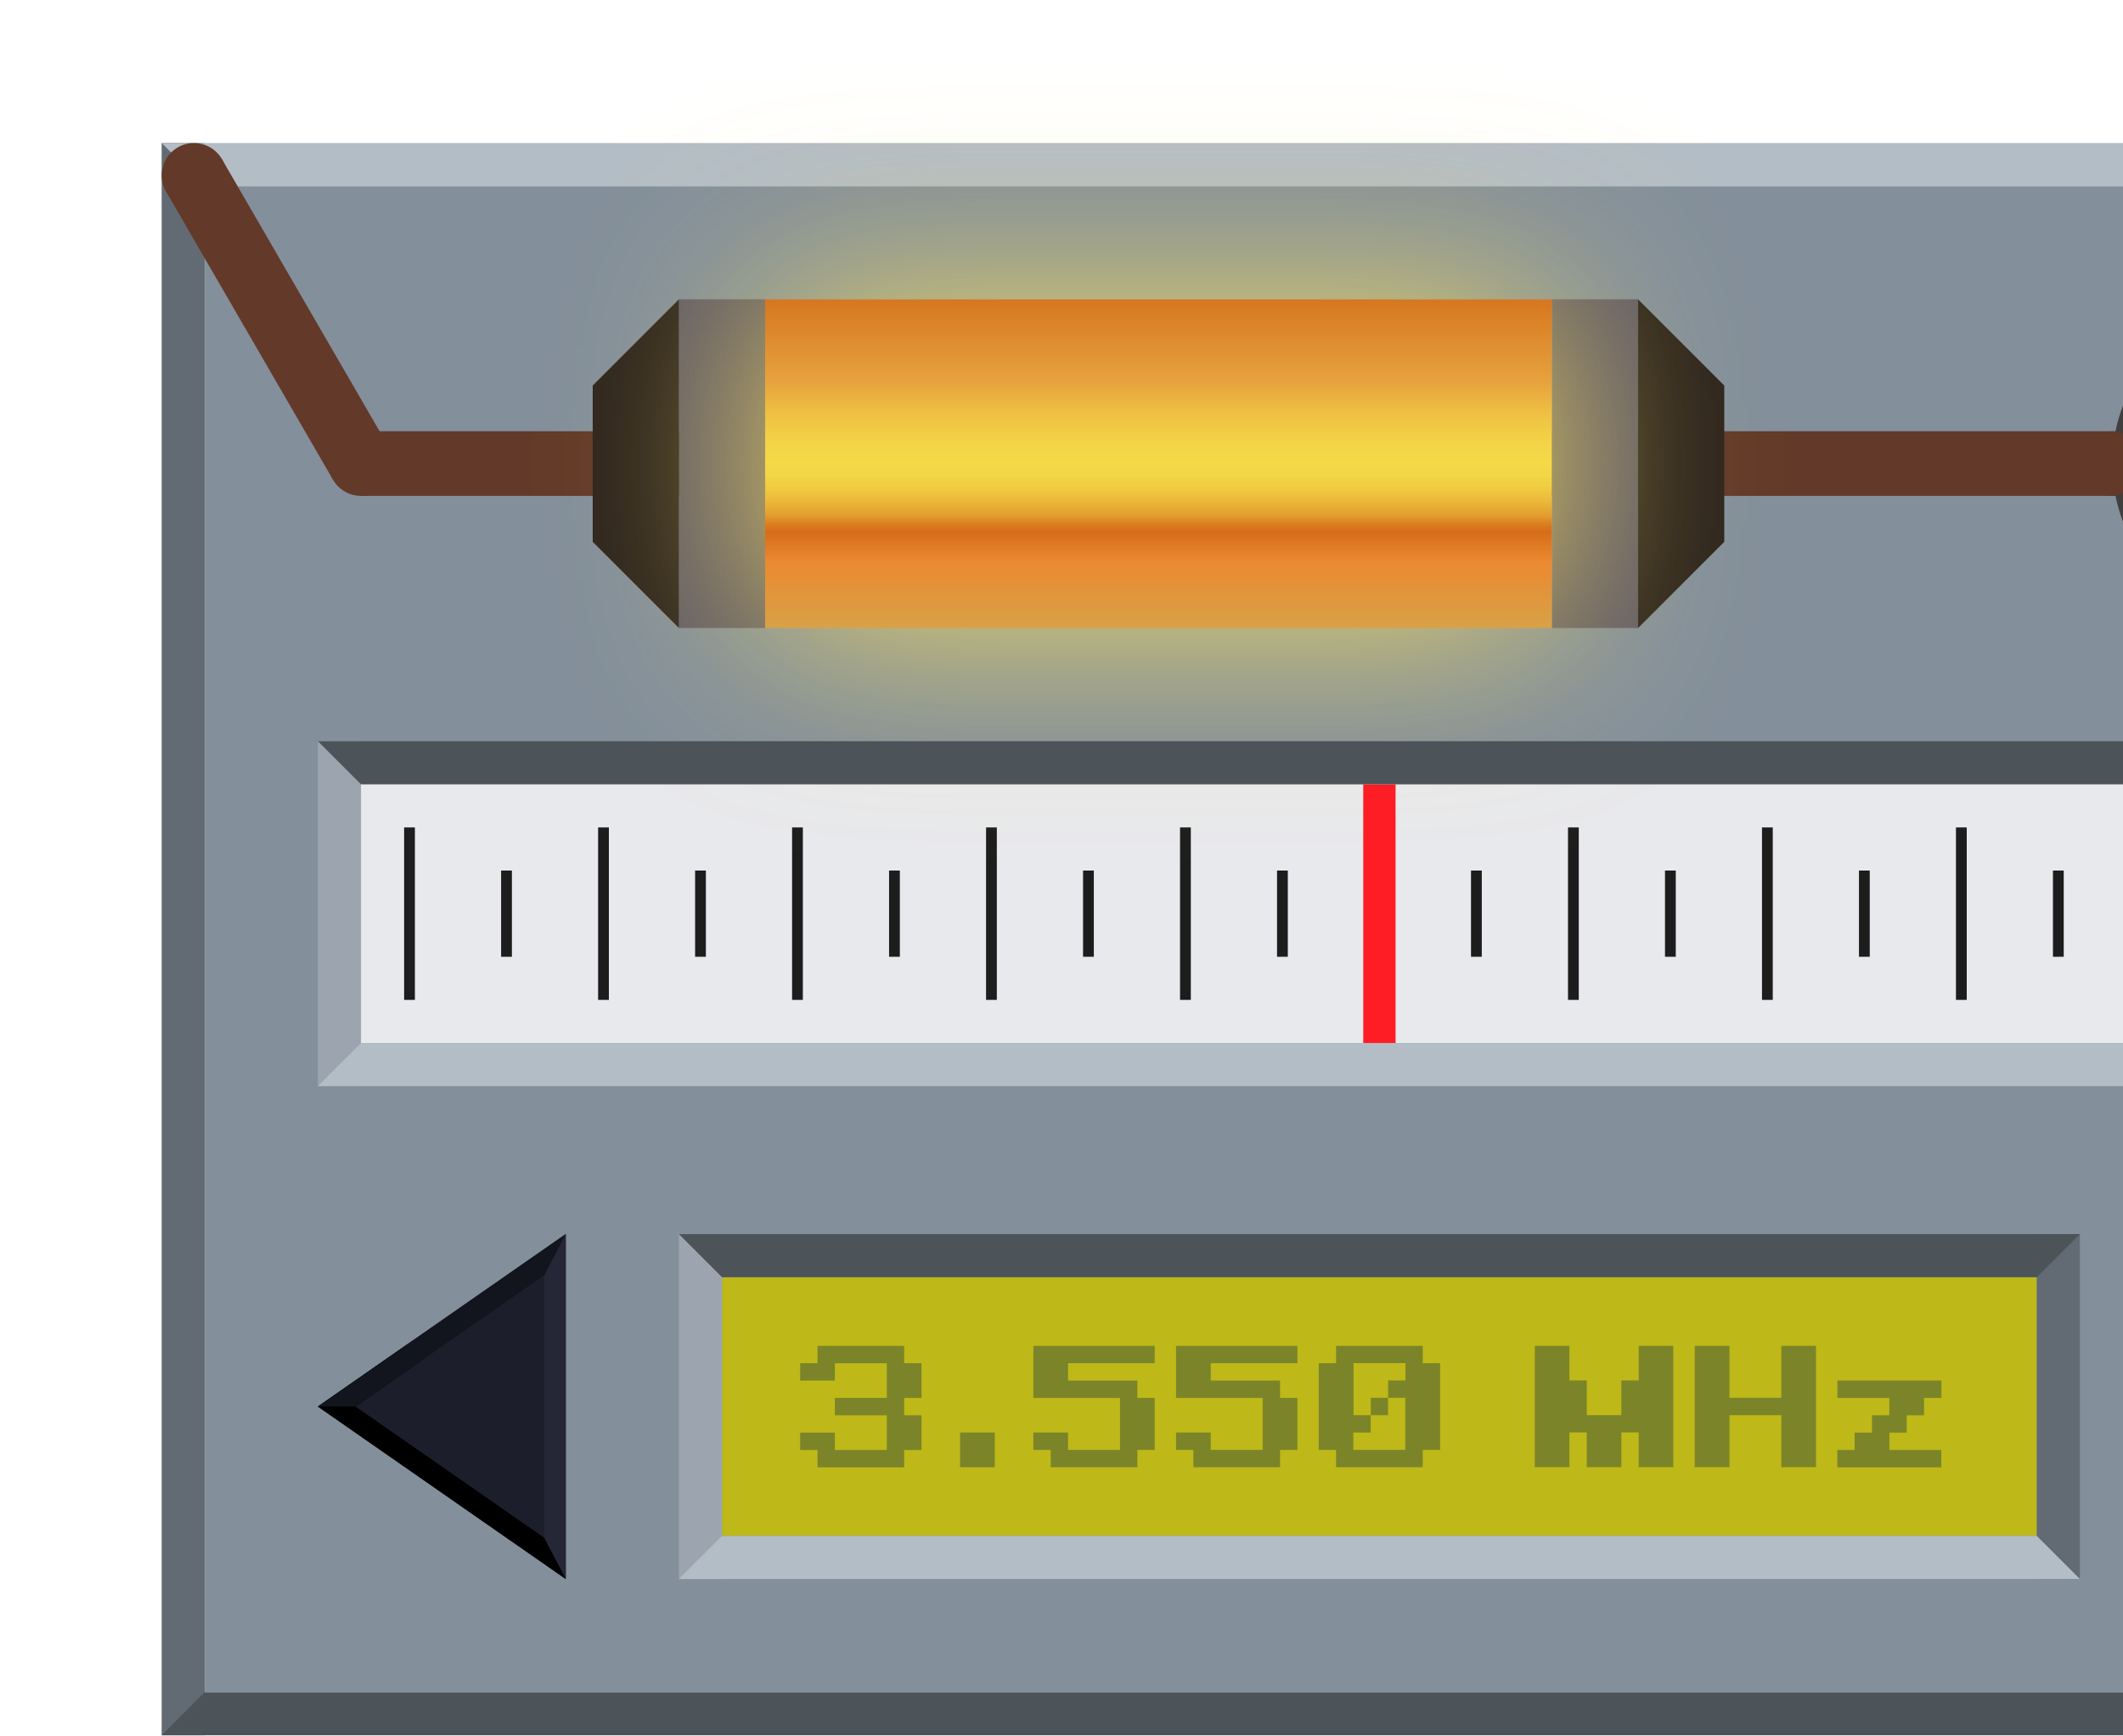
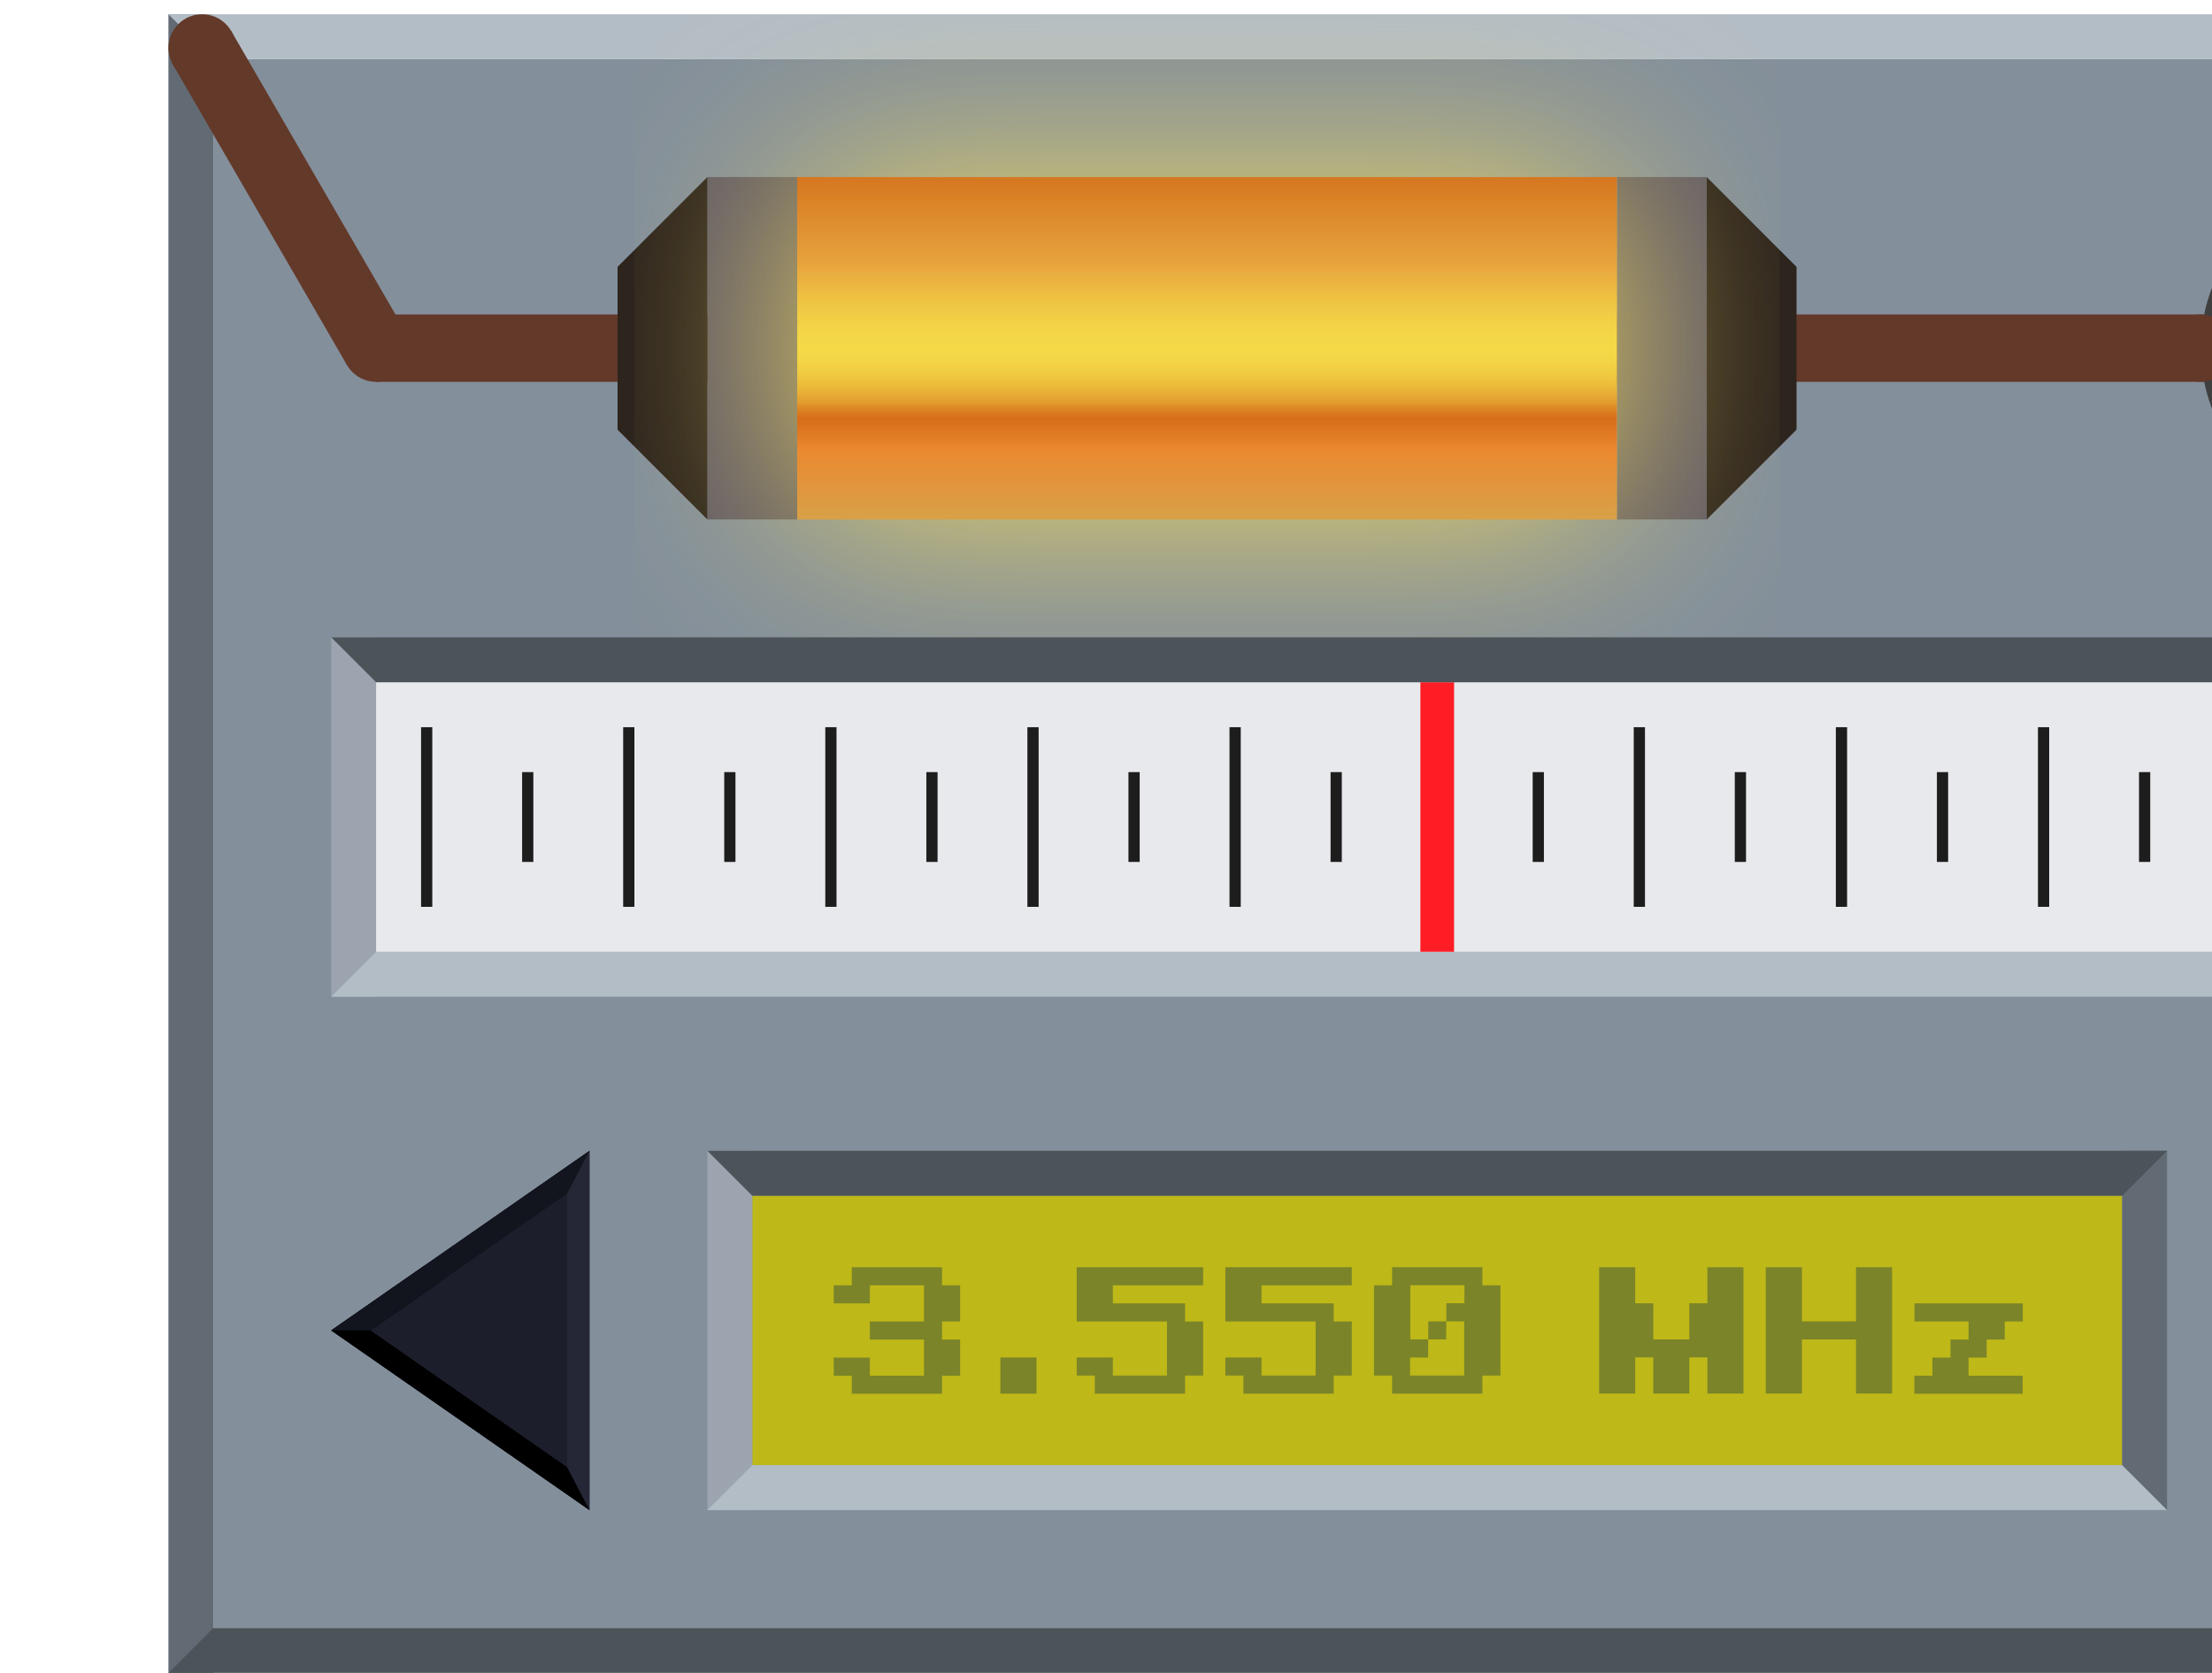
- <svg xmlns="http://www.w3.org/2000/svg" id="Ebene_2" data-name="Ebene 2" viewBox="0 0 197 161">
+ <svg xmlns="http://www.w3.org/2000/svg" id="Ebene_2" data-name="Ebene 2" viewBox="0 0 197 149">
  <defs>
-     <linearGradient id="Unbenannter_Verlauf_41" data-name="Unbenannter Verlauf 41" x1="107.5" y1="27.56" x2="107.5" y2="58.24" gradientUnits="userSpaceOnUse">
+     <clipPath id="clippath">
+       <rect x="56.5" y="1.27" width="102" height="59.5" fill="none" />
+     </clipPath>
+     <linearGradient id="Unbenannter_Verlauf_41" data-name="Unbenannter Verlauf 41" x1="107.5" y1="15.56" x2="107.5" y2="46.24" gradientUnits="userSpaceOnUse">
      <stop offset="0" stop-color="#d5751f" />
      <stop offset=".26" stop-color="#e7a33e" />
      <stop offset=".27" stop-color="#e8a73e" />
      <stop offset=".36" stop-color="#efc243" />
      <stop offset=".44" stop-color="#f3d346" />
      <stop offset=".5" stop-color="#f5d947" />
      <stop offset=".54" stop-color="#f3d545" />
      <stop offset=".58" stop-color="#f0ca40" />
      <stop offset=".62" stop-color="#ebb739" />
      <stop offset=".66" stop-color="#e39d2e" />
      <stop offset=".69" stop-color="#da7b20" />
      <stop offset=".71" stop-color="#d66d1a" />
      <stop offset=".8" stop-color="#eb8930" />
      <stop offset="1" stop-color="#d8a147" />
    </linearGradient>
-     <filter id="outer-glow-1" x="44" y="0" width="127" height="86" filterUnits="userSpaceOnUse">
+     <filter id="outer-glow-1" x="44" y="-12" width="127" height="86" filterUnits="userSpaceOnUse">
      <feOffset dx="0" dy="0" />
      <feGaussianBlur result="blur" stdDeviation="9" />
      <feFlood flood-color="#ebd660" flood-opacity="1" />
      <feComposite in2="blur" operator="in" />
      <feComposite in="SourceGraphic" />
    </filter>
  </defs>
  <g id="Seite_25" data-name="Seite 25">
    <g id="_3550" data-name="3550">
-       <rect id="Exportfläche" y="12" width="197" height="149" fill="none" />
-       <polygon id="Modul" points="197 96.77 33.5 96.77 33.5 72.77 197 72.77 197 17.27 19 17.27 19 157 197 157 197 96.77" fill="#838f9b" />
+       <rect id="Exportfläche" width="197" height="149" fill="none" />
+       <polygon id="Modul" points="197 84.77 33.5 84.77 33.5 60.77 197 60.77 197 5.27 19 5.27 19 145 197 145 197 84.77" fill="#838f9b" />
      <g id="Rahmen_Modul" data-name="Rahmen Modul">
-         <rect id="Links" x="15" y="13.27" width="4" height="147.73" fill="#626b74" />
-         <polygon id="Unten" points="19 157 15 161 197 161 197 157 19 157" fill="#4c5359" />
-         <polygon id="Oben" points="197 13.27 15 13.27 19 17.27 197 17.27 197 13.27" fill="#b3bdc6" />
+         <rect id="Links" x="15" y="1.27" width="4" height="147.73" fill="#626b74" />
+         <polygon id="Unten" points="19 145 15 149 197 149 197 145 19 145" fill="#4c5359" />
+         <polygon id="Oben" points="197 1.27 15 1.27 19 5.27 197 5.27 197 1.27" fill="#b3bdc6" />
      </g>
      <g id="Pfeil_Links" data-name="Pfeil Links">
-         <polygon points="29.5 130.5 52.5 146.5 52.5 114.5 29.5 130.5" fill="#1c1e2b" />
-         <path d="M50.5,118.33v24.34s-17.5-12.17-17.5-12.17l17.5-12.17M52.5,114.5l-23,16,23,16v-32h0Z" fill="#252736" />
-         <polygon points="33 130.5 39.01 126.32 37.86 124.68 29.5 130.5 52.5 146.5 50.5 142.67 33 130.5" />
-         <polygon points="33 130.5 50.5 118.33 52.5 114.5 29.5 130.5 33 130.5" fill="#12141e" />
+         <polygon points="29.5 118.5 52.5 134.5 52.5 102.5 29.5 118.5" fill="#1c1e2b" />
+         <path d="M50.5,106.33v24.34s-17.5-12.17-17.5-12.17l17.5-12.17M52.5,102.5l-23,16,23,16v-32h0Z" fill="#252736" />
+         <polygon points="33 118.5 39.01 114.32 37.86 112.68 29.5 118.5 52.5 134.5 50.5 130.67 33 118.5" />
+         <polygon points="33 118.5 50.5 106.33 52.5 102.5 29.5 118.5 33 118.5" fill="#12141e" />
      </g>
      <g id="Display">
-         <rect id="Display-2" data-name="Display" x="67" y="118.5" width="122" height="24" fill="#beb818" />
+         <rect id="Display-2" data-name="Display" x="67" y="106.5" width="122" height="24" fill="#beb818" />
        <g>
-           <rect x="69" y="118.5" width="118" height="24" fill="none" />
-           <path d="M74.25,126.48h1.61v-1.61h8.04v1.61h1.61v3.22h-1.61v1.61h1.61v3.22h-1.61v1.61h-8.04v-1.61h-1.61v-1.61h3.22v1.61h4.82v-3.22h-4.82v-1.61h4.82v-3.22h-4.82v1.61h-3.22v-1.61Z" fill="#7b8428" />
-           <path d="M89.09,132.91h3.22v3.22h-3.22v-3.22Z" fill="#7b8428" />
-           <path d="M95.9,124.87h11.25v1.61h-8.04v1.61h6.43v1.61h1.61v4.82h-1.61v1.61h-8.04v-1.61h-1.61v-1.61h3.22v1.61h4.82v-4.82h-8.04v-4.82Z" fill="#7b8428" />
-           <path d="M109.14,124.87h11.25v1.61h-8.04v1.61h6.43v1.61h1.61v4.82h-1.61v1.61h-8.04v-1.61h-1.61v-1.61h3.22v1.61h4.82v-4.82h-8.04v-4.82Z" fill="#7b8428" />
-           <path d="M122.37,126.48h1.61v-1.61h8.04v1.61h1.61v8.04h-1.61v1.61h-8.04v-1.61h-1.61v-8.04ZM125.59,131.3h1.61v-1.61h1.61v-1.61h1.61v-1.61h-4.82v4.82ZM130.41,129.69h-1.61v1.61h-1.61v1.61h-1.61v1.61h4.82v-4.82Z" fill="#7b8428" />
-           <path d="M142.42,124.87h3.21v3.21h1.61v3.22h3.21v-3.22h1.61v-3.21h3.21v11.25h-3.21v-3.22h-1.61v3.22h-3.21v-3.22h-1.61v3.22h-3.21v-11.25Z" fill="#7b8428" />
-           <path d="M157.26,124.87h3.22v4.82h4.82v-4.82h3.21v11.25h-3.21v-4.82h-4.82v4.82h-3.22v-11.25Z" fill="#7b8428" />
-           <path d="M170.5,128.09h9.65v1.61h-1.61v1.61h-1.61v1.61h-1.61v1.61h4.82v1.61h-9.65v-1.61h1.61v-1.61h1.61v-1.61h1.61v-1.61h-4.82v-1.61Z" fill="#7b8428" />
+           <rect x="69" y="106.5" width="118" height="24" fill="none" />
+           <path d="M74.25,114.48h1.61v-1.61h8.04v1.61h1.61v3.22h-1.61v1.61h1.61v3.22h-1.61v1.61h-8.04v-1.61h-1.61v-1.61h3.22v1.61h4.82v-3.22h-4.82v-1.61h4.82v-3.22h-4.82v1.61h-3.22v-1.61Z" fill="#7b8428" />
+           <path d="M89.09,120.91h3.22v3.22h-3.22v-3.22Z" fill="#7b8428" />
+           <path d="M95.9,112.87h11.25v1.61h-8.04v1.61h6.43v1.61h1.61v4.82h-1.61v1.61h-8.04v-1.61h-1.61v-1.61h3.22v1.61h4.82v-4.82h-8.04v-4.82Z" fill="#7b8428" />
+           <path d="M109.14,112.87h11.25v1.61h-8.04v1.61h6.43v1.61h1.61v4.82h-1.61v1.61h-8.04v-1.61h-1.61v-1.61h3.22v1.61h4.82v-4.82h-8.04v-4.82Z" fill="#7b8428" />
+           <path d="M122.37,114.48h1.61v-1.61h8.04v1.61h1.61v8.04h-1.61v1.61h-8.04v-1.61h-1.61v-8.04ZM125.59,119.3h1.61v-1.61h1.61v-1.61h1.61v-1.61h-4.82v4.82ZM130.41,117.69h-1.61v1.61h-1.61v1.61h-1.61v1.61h4.82v-4.82Z" fill="#7b8428" />
+           <path d="M142.42,112.87h3.21v3.21h1.61v3.22h3.21v-3.22h1.61v-3.21h3.21v11.25h-3.21v-3.22h-1.61v3.22h-3.21v-3.22h-1.61v3.22h-3.21v-11.25Z" fill="#7b8428" />
+           <path d="M157.26,112.87h3.22v4.82h4.82v-4.82h3.21v11.25h-3.21v-4.82h-4.82v4.82h-3.22v-11.25Z" fill="#7b8428" />
+           <path d="M170.5,116.09h9.65v1.61h-1.61v1.61h-1.61v1.61h-1.61v1.61h4.82v1.61h-9.65v-1.61h1.61v-1.61h1.61v-1.61h1.61v-1.61h-4.82v-1.61Z" fill="#7b8428" />
        </g>
        <g id="Kante_Display" data-name="Kante Display">
-           <rect x="63" y="114.5" width="4" height="32" fill="#9ca5af" />
-           <rect x="189" y="114.5" width="4" height="32" fill="#626b74" />
-           <polygon points="193 146.5 63 146.5 67 142.5 189 142.5 193 146.5" fill="#b3bdc6" />
-           <polygon points="189 118.5 67 118.5 63 114.5 193 114.5 189 118.5" fill="#4c5359" />
+           <rect x="63" y="102.5" width="4" height="32" fill="#9ca5af" />
+           <rect x="189" y="102.5" width="4" height="32" fill="#626b74" />
+           <polygon points="193 134.5 63 134.5 67 130.5 189 130.5 193 134.5" fill="#b3bdc6" />
+           <polygon points="189 106.5 67 106.5 63 102.5 193 102.5 189 106.5" fill="#4c5359" />
        </g>
      </g>
      <g id="Skala">
-         <rect x="33.5" y="72.77" width="163.5" height="24" fill="#e8e9ed" />
-         <rect x="29.5" y="68.77" width="4" height="32" fill="#9ca5af" />
-         <polygon points="197 96.77 33.5 96.77 29.5 100.77 197 100.77 197 96.77" fill="#b3bdc6" />
-         <line x1="38" y1="76.77" x2="38" y2="92.77" fill="none" stroke="#1d1d1d" stroke-miterlimit="10" />
-         <line x1="47" y1="80.77" x2="47" y2="88.77" fill="none" stroke="#1d1d1d" stroke-miterlimit="10" />
-         <line x1="56" y1="76.77" x2="56" y2="92.77" fill="none" stroke="#1d1d1d" stroke-miterlimit="10" />
-         <line x1="65" y1="80.77" x2="65" y2="88.77" fill="none" stroke="#1d1d1d" stroke-miterlimit="10" />
-         <line x1="74" y1="76.77" x2="74" y2="92.77" fill="none" stroke="#1d1d1d" stroke-miterlimit="10" />
-         <line x1="83" y1="80.77" x2="83" y2="88.77" fill="none" stroke="#1d1d1d" stroke-miterlimit="10" />
-         <line x1="92" y1="76.77" x2="92" y2="92.77" fill="none" stroke="#1d1d1d" stroke-miterlimit="10" />
-         <line x1="101" y1="80.77" x2="101" y2="88.77" fill="none" stroke="#1d1d1d" stroke-miterlimit="10" />
-         <line x1="110" y1="76.77" x2="110" y2="92.77" fill="none" stroke="#1d1d1d" stroke-miterlimit="10" />
-         <line x1="119" y1="80.77" x2="119" y2="88.77" fill="none" stroke="#1d1d1d" stroke-miterlimit="10" />
-         <line x1="128" y1="76.77" x2="128" y2="92.77" fill="none" stroke="#1d1d1d" stroke-miterlimit="10" />
-         <line x1="137" y1="80.77" x2="137" y2="88.77" fill="none" stroke="#1d1d1d" stroke-miterlimit="10" />
-         <line x1="146" y1="76.77" x2="146" y2="92.77" fill="none" stroke="#1d1d1d" stroke-miterlimit="10" />
-         <line x1="155" y1="80.77" x2="155" y2="88.77" fill="none" stroke="#1d1d1d" stroke-miterlimit="10" />
-         <line x1="164" y1="76.77" x2="164" y2="92.77" fill="none" stroke="#1d1d1d" stroke-miterlimit="10" />
-         <line x1="173" y1="80.77" x2="173" y2="88.77" fill="none" stroke="#1d1d1d" stroke-miterlimit="10" />
-         <line x1="182" y1="76.77" x2="182" y2="92.77" fill="none" stroke="#1d1d1d" stroke-miterlimit="10" />
-         <line x1="191" y1="80.77" x2="191" y2="88.77" fill="none" stroke="#1d1d1d" stroke-miterlimit="10" />
+         <rect x="33.5" y="60.77" width="163.5" height="24" fill="#e8e9ed" />
+         <rect x="29.5" y="56.77" width="4" height="32" fill="#9ca5af" />
+         <polygon points="197 84.77 33.5 84.77 29.5 88.77 197 88.77 197 84.77" fill="#b3bdc6" />
+         <line x1="38" y1="64.77" x2="38" y2="80.77" fill="none" stroke="#1d1d1d" stroke-miterlimit="10" />
+         <line x1="47" y1="68.77" x2="47" y2="76.77" fill="none" stroke="#1d1d1d" stroke-miterlimit="10" />
+         <line x1="56" y1="64.77" x2="56" y2="80.77" fill="none" stroke="#1d1d1d" stroke-miterlimit="10" />
+         <line x1="65" y1="68.77" x2="65" y2="76.77" fill="none" stroke="#1d1d1d" stroke-miterlimit="10" />
+         <line x1="74" y1="64.77" x2="74" y2="80.77" fill="none" stroke="#1d1d1d" stroke-miterlimit="10" />
+         <line x1="83" y1="68.77" x2="83" y2="76.77" fill="none" stroke="#1d1d1d" stroke-miterlimit="10" />
+         <line x1="92" y1="64.77" x2="92" y2="80.77" fill="none" stroke="#1d1d1d" stroke-miterlimit="10" />
+         <line x1="101" y1="68.77" x2="101" y2="76.77" fill="none" stroke="#1d1d1d" stroke-miterlimit="10" />
+         <line x1="110" y1="64.77" x2="110" y2="80.77" fill="none" stroke="#1d1d1d" stroke-miterlimit="10" />
+         <line x1="119" y1="68.77" x2="119" y2="76.77" fill="none" stroke="#1d1d1d" stroke-miterlimit="10" />
+         <line x1="128" y1="64.77" x2="128" y2="80.77" fill="none" stroke="#1d1d1d" stroke-miterlimit="10" />
+         <line x1="137" y1="68.77" x2="137" y2="76.77" fill="none" stroke="#1d1d1d" stroke-miterlimit="10" />
+         <line x1="146" y1="64.77" x2="146" y2="80.77" fill="none" stroke="#1d1d1d" stroke-miterlimit="10" />
+         <line x1="155" y1="68.77" x2="155" y2="76.77" fill="none" stroke="#1d1d1d" stroke-miterlimit="10" />
+         <line x1="164" y1="64.77" x2="164" y2="80.77" fill="none" stroke="#1d1d1d" stroke-miterlimit="10" />
+         <line x1="173" y1="68.77" x2="173" y2="76.77" fill="none" stroke="#1d1d1d" stroke-miterlimit="10" />
+         <line x1="182" y1="64.77" x2="182" y2="80.77" fill="none" stroke="#1d1d1d" stroke-miterlimit="10" />
+         <line x1="191" y1="68.77" x2="191" y2="76.77" fill="none" stroke="#1d1d1d" stroke-miterlimit="10" />
      </g>
      <g id="Widerstand">
-         <rect x="33.5" y="40.01" width="163.5" height="6" fill="#633929" />
-         <rect x="63" y="27.77" width="8" height="30.5" fill="#615b67" />
-         <polygon points="63 58.27 55 50.27 55 35.77 63 27.77 63 58.27" fill="#2d241d" />
-         <rect x="144" y="27.77" width="8" height="30.5" fill="#615b67" />
-         <polygon points="152 58.27 160 50.27 160 35.77 152 27.77 152 58.27" fill="#2d241d" />
-         <rect x="71" y="27.77" width="73" height="30.5" fill="url(#Unbenannter_Verlauf_41)" filter="url(#outer-glow-1)" />
-         <circle cx="33.5" cy="43.01" r="3" fill="#633929" />
-         <circle cx="18" cy="16.27" r="3" fill="#633929" />
-         <polygon points="30.93 44.56 15.41 17.77 20.59 14.76 36.16 41.63 30.93 44.56" fill="#633929" />
+         <rect x="33.5" y="28.01" width="163.5" height="6" fill="#633929" />
+         <rect x="63" y="15.77" width="8" height="30.5" fill="#615b67" />
+         <polygon points="63 46.27 55 38.27 55 23.77 63 15.77 63 46.27" fill="#2d241d" />
+         <rect x="144" y="15.77" width="8" height="30.5" fill="#615b67" />
+         <polygon points="152 46.27 160 38.27 160 23.77 152 15.77 152 46.27" fill="#2d241d" />
+         <g clip-path="url(#clippath)">
+           <rect x="71" y="15.77" width="73" height="30.5" fill="url(#Unbenannter_Verlauf_41)" filter="url(#outer-glow-1)" />
+         </g>
+         <circle cx="33.5" cy="31.01" r="3" fill="#633929" />
+         <circle cx="18" cy="4.27" r="3" fill="#633929" />
+         <polygon points="30.93 32.56 15.41 5.77 20.59 2.76 36.16 29.63 30.93 32.56" fill="#633929" />
      </g>
-       <path d="M197,37.62c-.64,1.68-1,3.49-1,5.39s.36,3.71,1,5.39v-10.79Z" fill="#3f3f3f" />
-       <path d="M197,40.21c-1.02-.4-2.2-.18-3.02.68-1.12,1.17-1.12,3.07,0,4.24.82.86,2,1.08,3.02.68v-5.61Z" fill="#633929" />
-       <rect x="126.5" y="72.77" width="3" height="24" fill="#ff1d25" />
-       <polygon points="197 68.77 29.5 68.77 33.5 72.77 197 72.77 197 68.77" fill="#4c5359" />
+       <path d="M197,25.62c-.64,1.68-1,3.49-1,5.39s.36,3.71,1,5.39v-10.79Z" fill="#3f3f3f" />
+       <path d="M197,28.21c-1.02-.4-2.2-.18-3.02.68-1.12,1.17-1.12,3.07,0,4.24.82.86,2,1.08,3.02.68v-5.61Z" fill="#633929" />
+       <rect x="126.5" y="60.77" width="3" height="24" fill="#ff1d25" />
+       <polygon points="197 56.77 29.5 56.77 33.5 60.77 197 60.77 197 56.77" fill="#4c5359" />
    </g>
  </g>
</svg>
